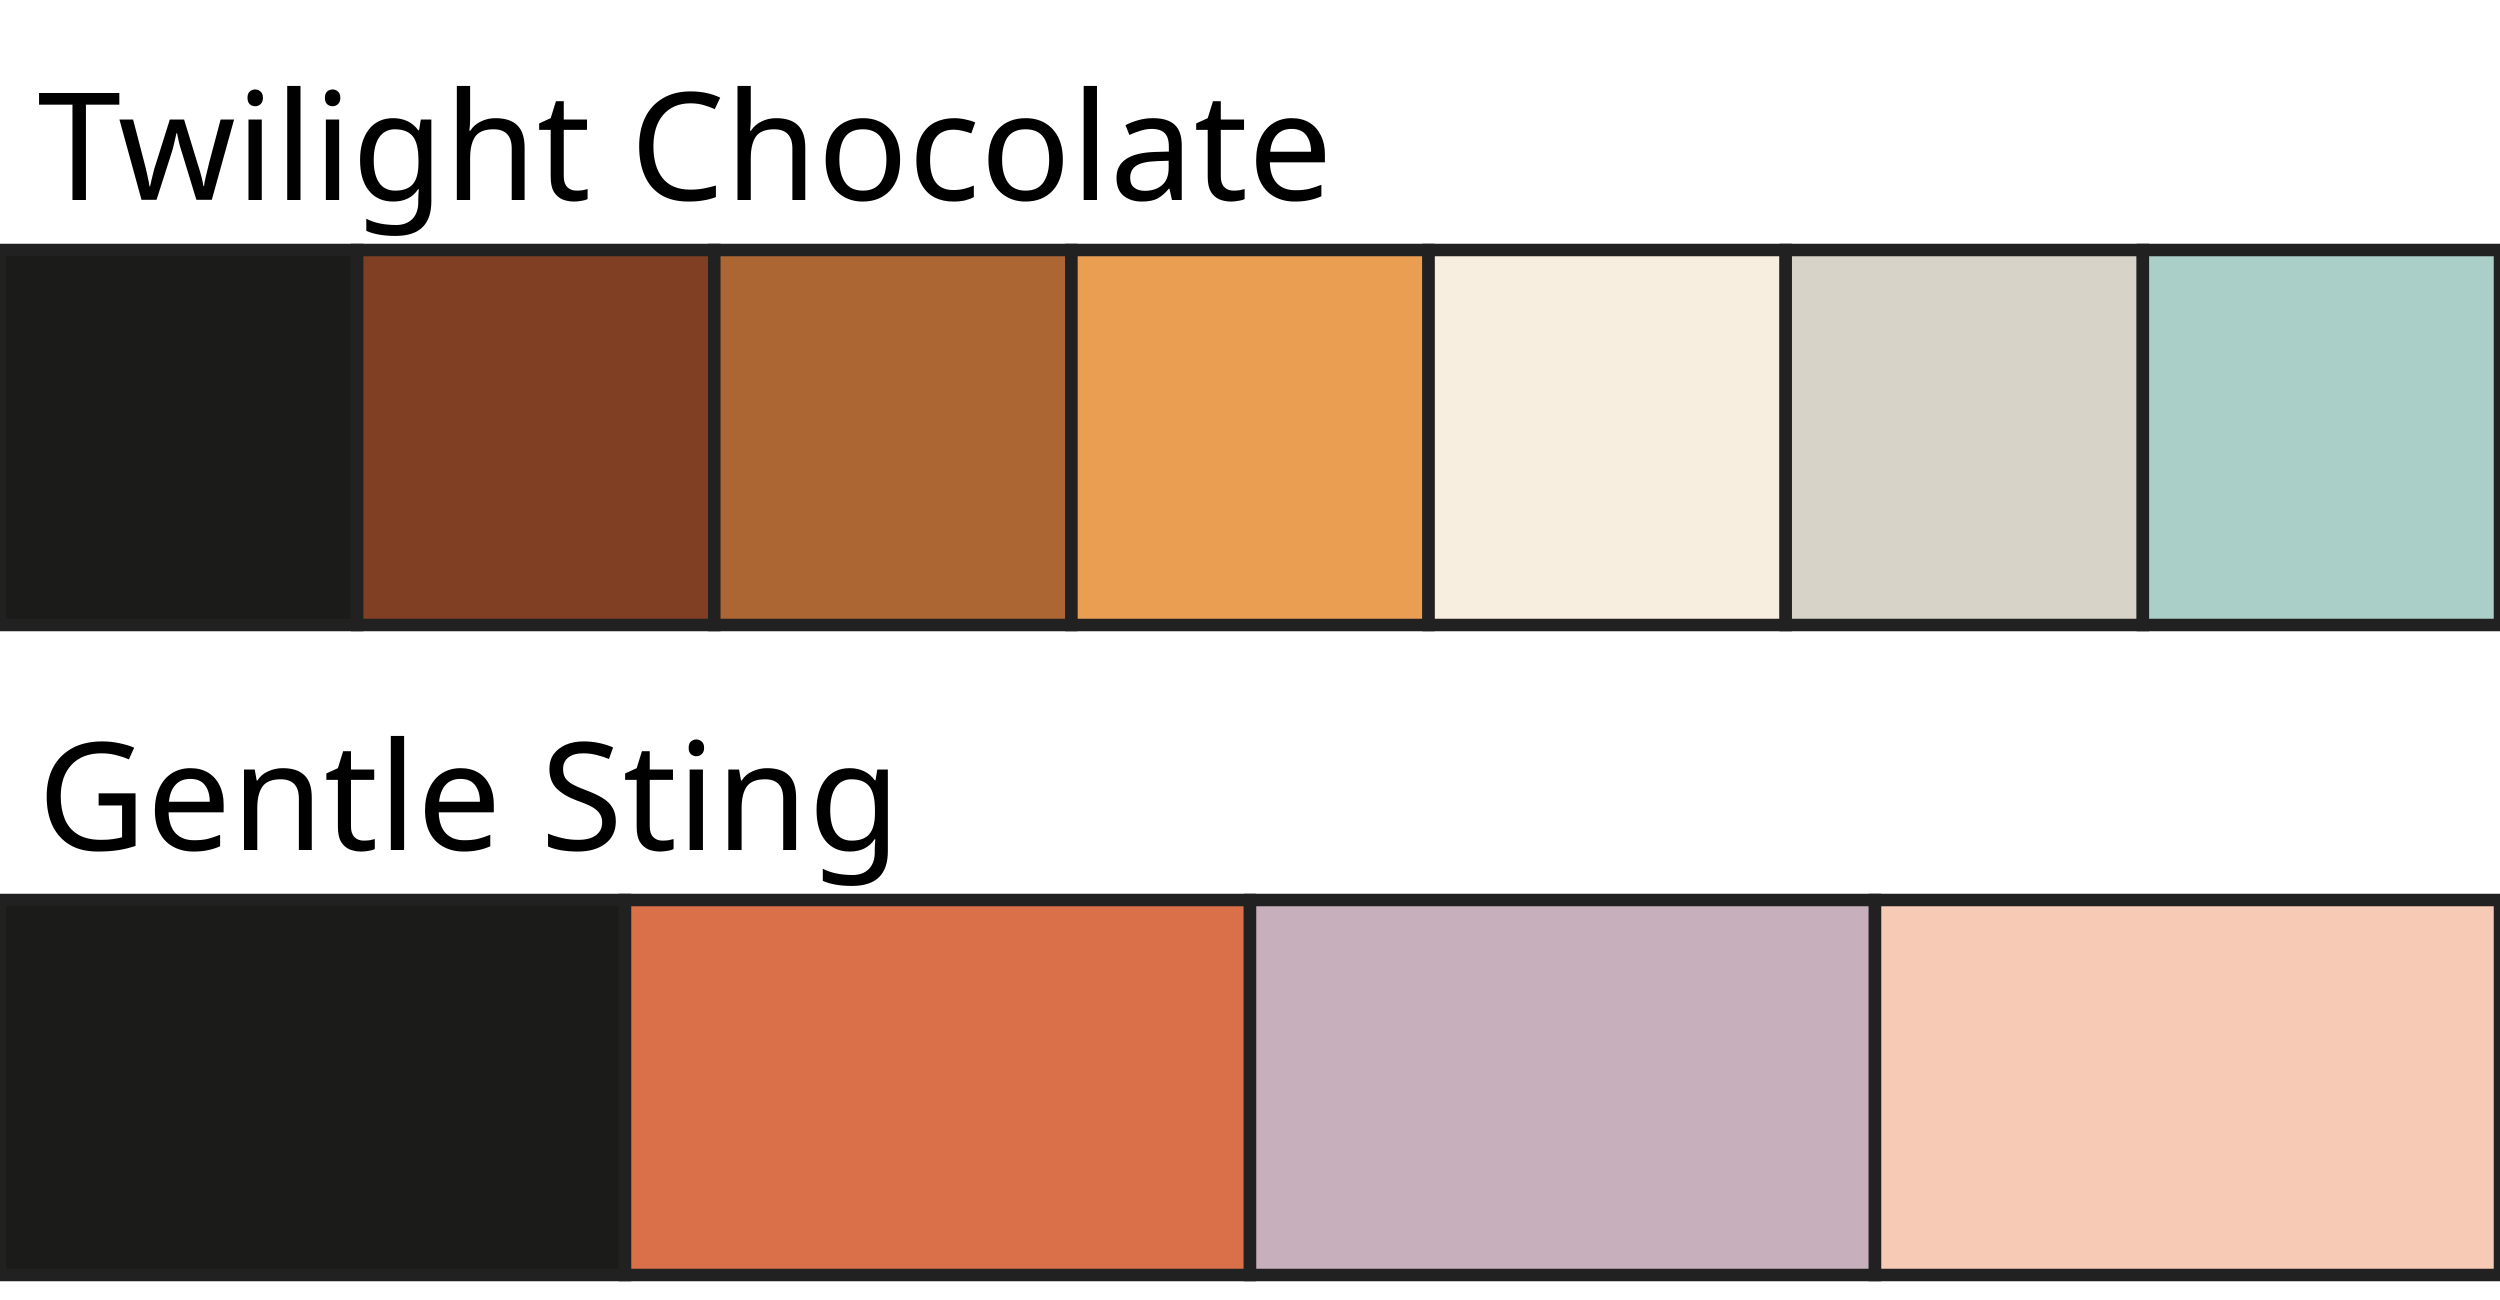
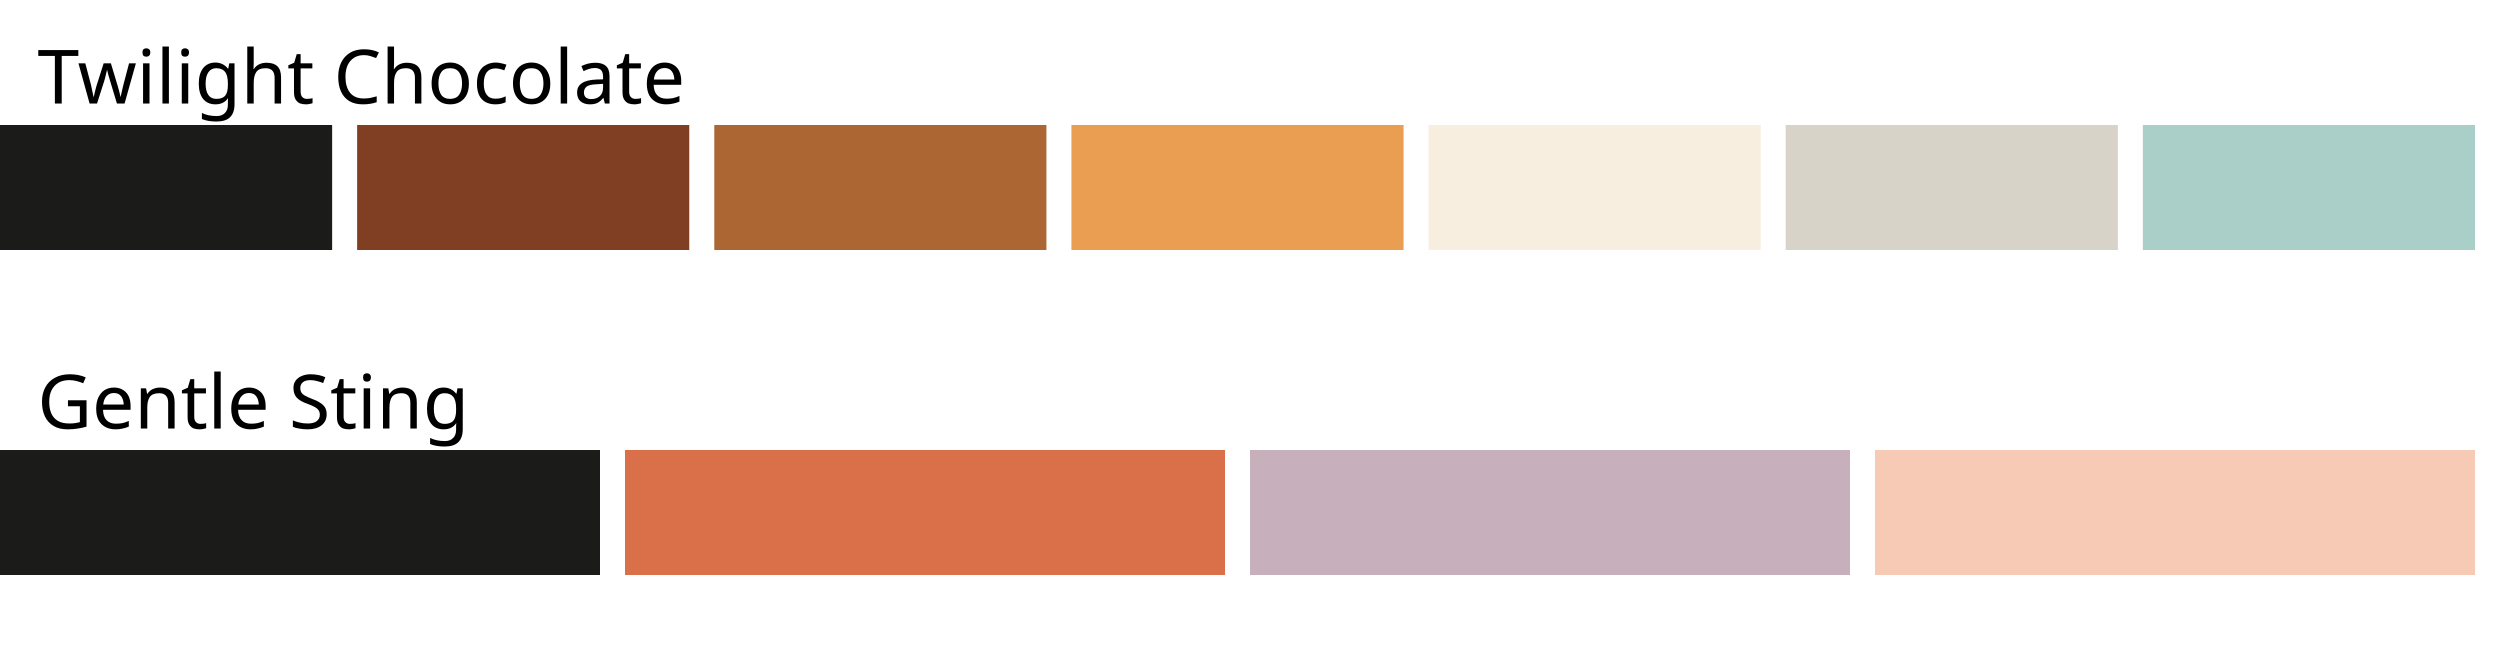
- <svg xmlns="http://www.w3.org/2000/svg" viewBox="0 0 200 104">
+ <svg xmlns="http://www.w3.org/2000/svg" viewBox="0 0 200 52">
  <style>
      text {
        font-family: sans-serif;
-         font-size: 12px;
+         font-size: 6px;
      }
    </style>
-   <text y="16" x="3">Twilight Chocolate</text>
-   <rect width="28.571" height="30" stroke="#212121" stroke-width="1" y="20" x="0" fill="#1b1b19" />
-   <rect width="28.571" height="30" stroke="#212121" stroke-width="1" y="20" x="28.571" fill="#803e23" />
-   <rect width="28.571" height="30" stroke="#212121" stroke-width="1" y="20" x="57.143" fill="#ac6633" />
-   <rect width="28.571" height="30" stroke="#212121" stroke-width="1" y="20" x="85.714" fill="#ea9e52" />
-   <rect width="28.571" height="30" stroke="#212121" stroke-width="1" y="20" x="114.286" fill="#f7eedf" />
-   <rect width="28.571" height="30" stroke="#212121" stroke-width="1" y="20" x="142.857" fill="#d7d3c8" />
-   <rect width="28.571" height="30" stroke="#212121" stroke-width="1" y="20" x="171.429" fill="#aacfc8" />
-   <text y="68" x="3">Gentle Sting</text>
-   <rect width="50" height="30" stroke="#212121" stroke-width="1" y="72" x="0" fill="#1b1b19" />
-   <rect width="50" height="30" stroke="#212121" stroke-width="1" y="72" x="50" fill="#da704a" />
-   <rect width="50" height="30" stroke="#212121" stroke-width="1" y="72" x="100" fill="#c8afbc" />
-   <rect width="50" height="30" stroke="#212121" stroke-width="1" y="72" x="150" fill="#f6cab4" />
+   <text y="8.286" x="3">Twilight Chocolate</text>
+   <rect width="26.571" height="10" y="10" x="0" fill="#1b1b19" />
+   <rect width="26.571" height="10" y="10" x="28.571" fill="#803e23" />
+   <rect width="26.571" height="10" y="10" x="57.143" fill="#ac6633" />
+   <rect width="26.571" height="10" y="10" x="85.714" fill="#ea9e52" />
+   <rect width="26.571" height="10" y="10" x="114.286" fill="#f7eedf" />
+   <rect width="26.571" height="10" y="10" x="142.857" fill="#d7d3c8" />
+   <rect width="26.571" height="10" y="10" x="171.429" fill="#aacfc8" />
+   <text y="34.286" x="3">Gentle Sting</text>
+   <rect width="48" height="10" y="36" x="0" fill="#1b1b19" />
+   <rect width="48" height="10" y="36" x="50" fill="#da704a" />
+   <rect width="48" height="10" y="36" x="100" fill="#c8afbc" />
+   <rect width="48" height="10" y="36" x="150" fill="#f6cab4" />
</svg>
